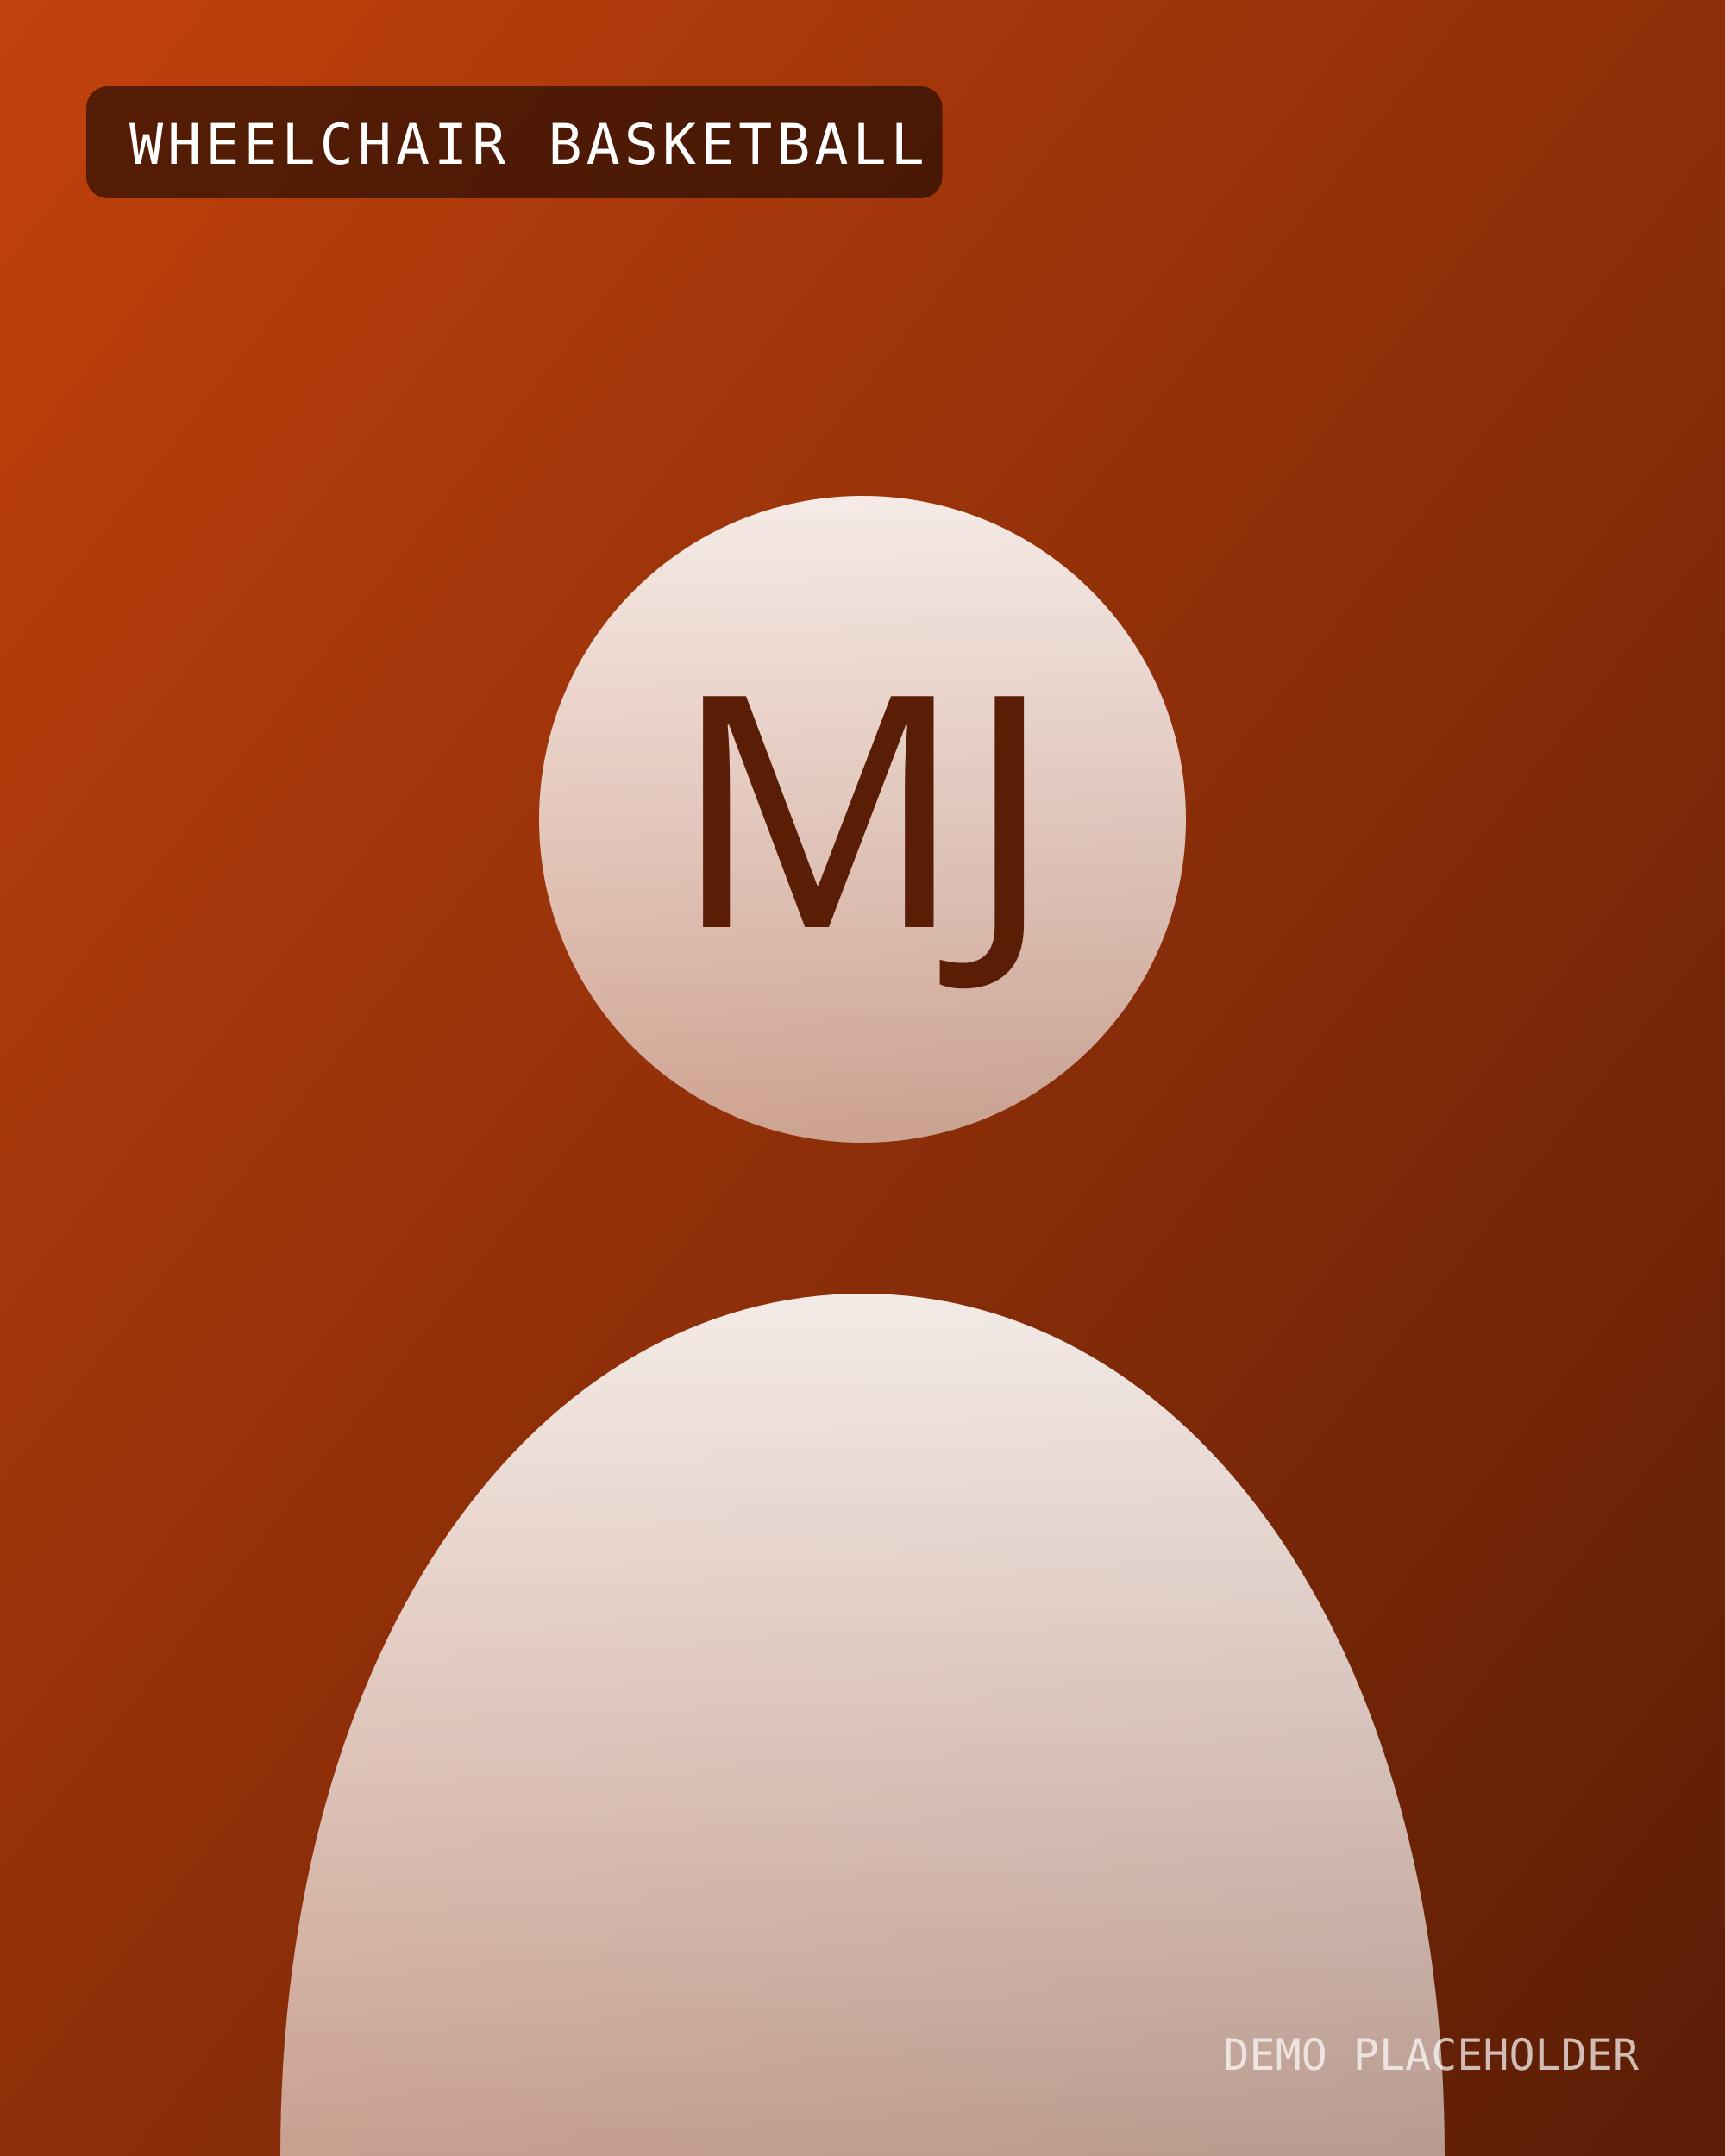
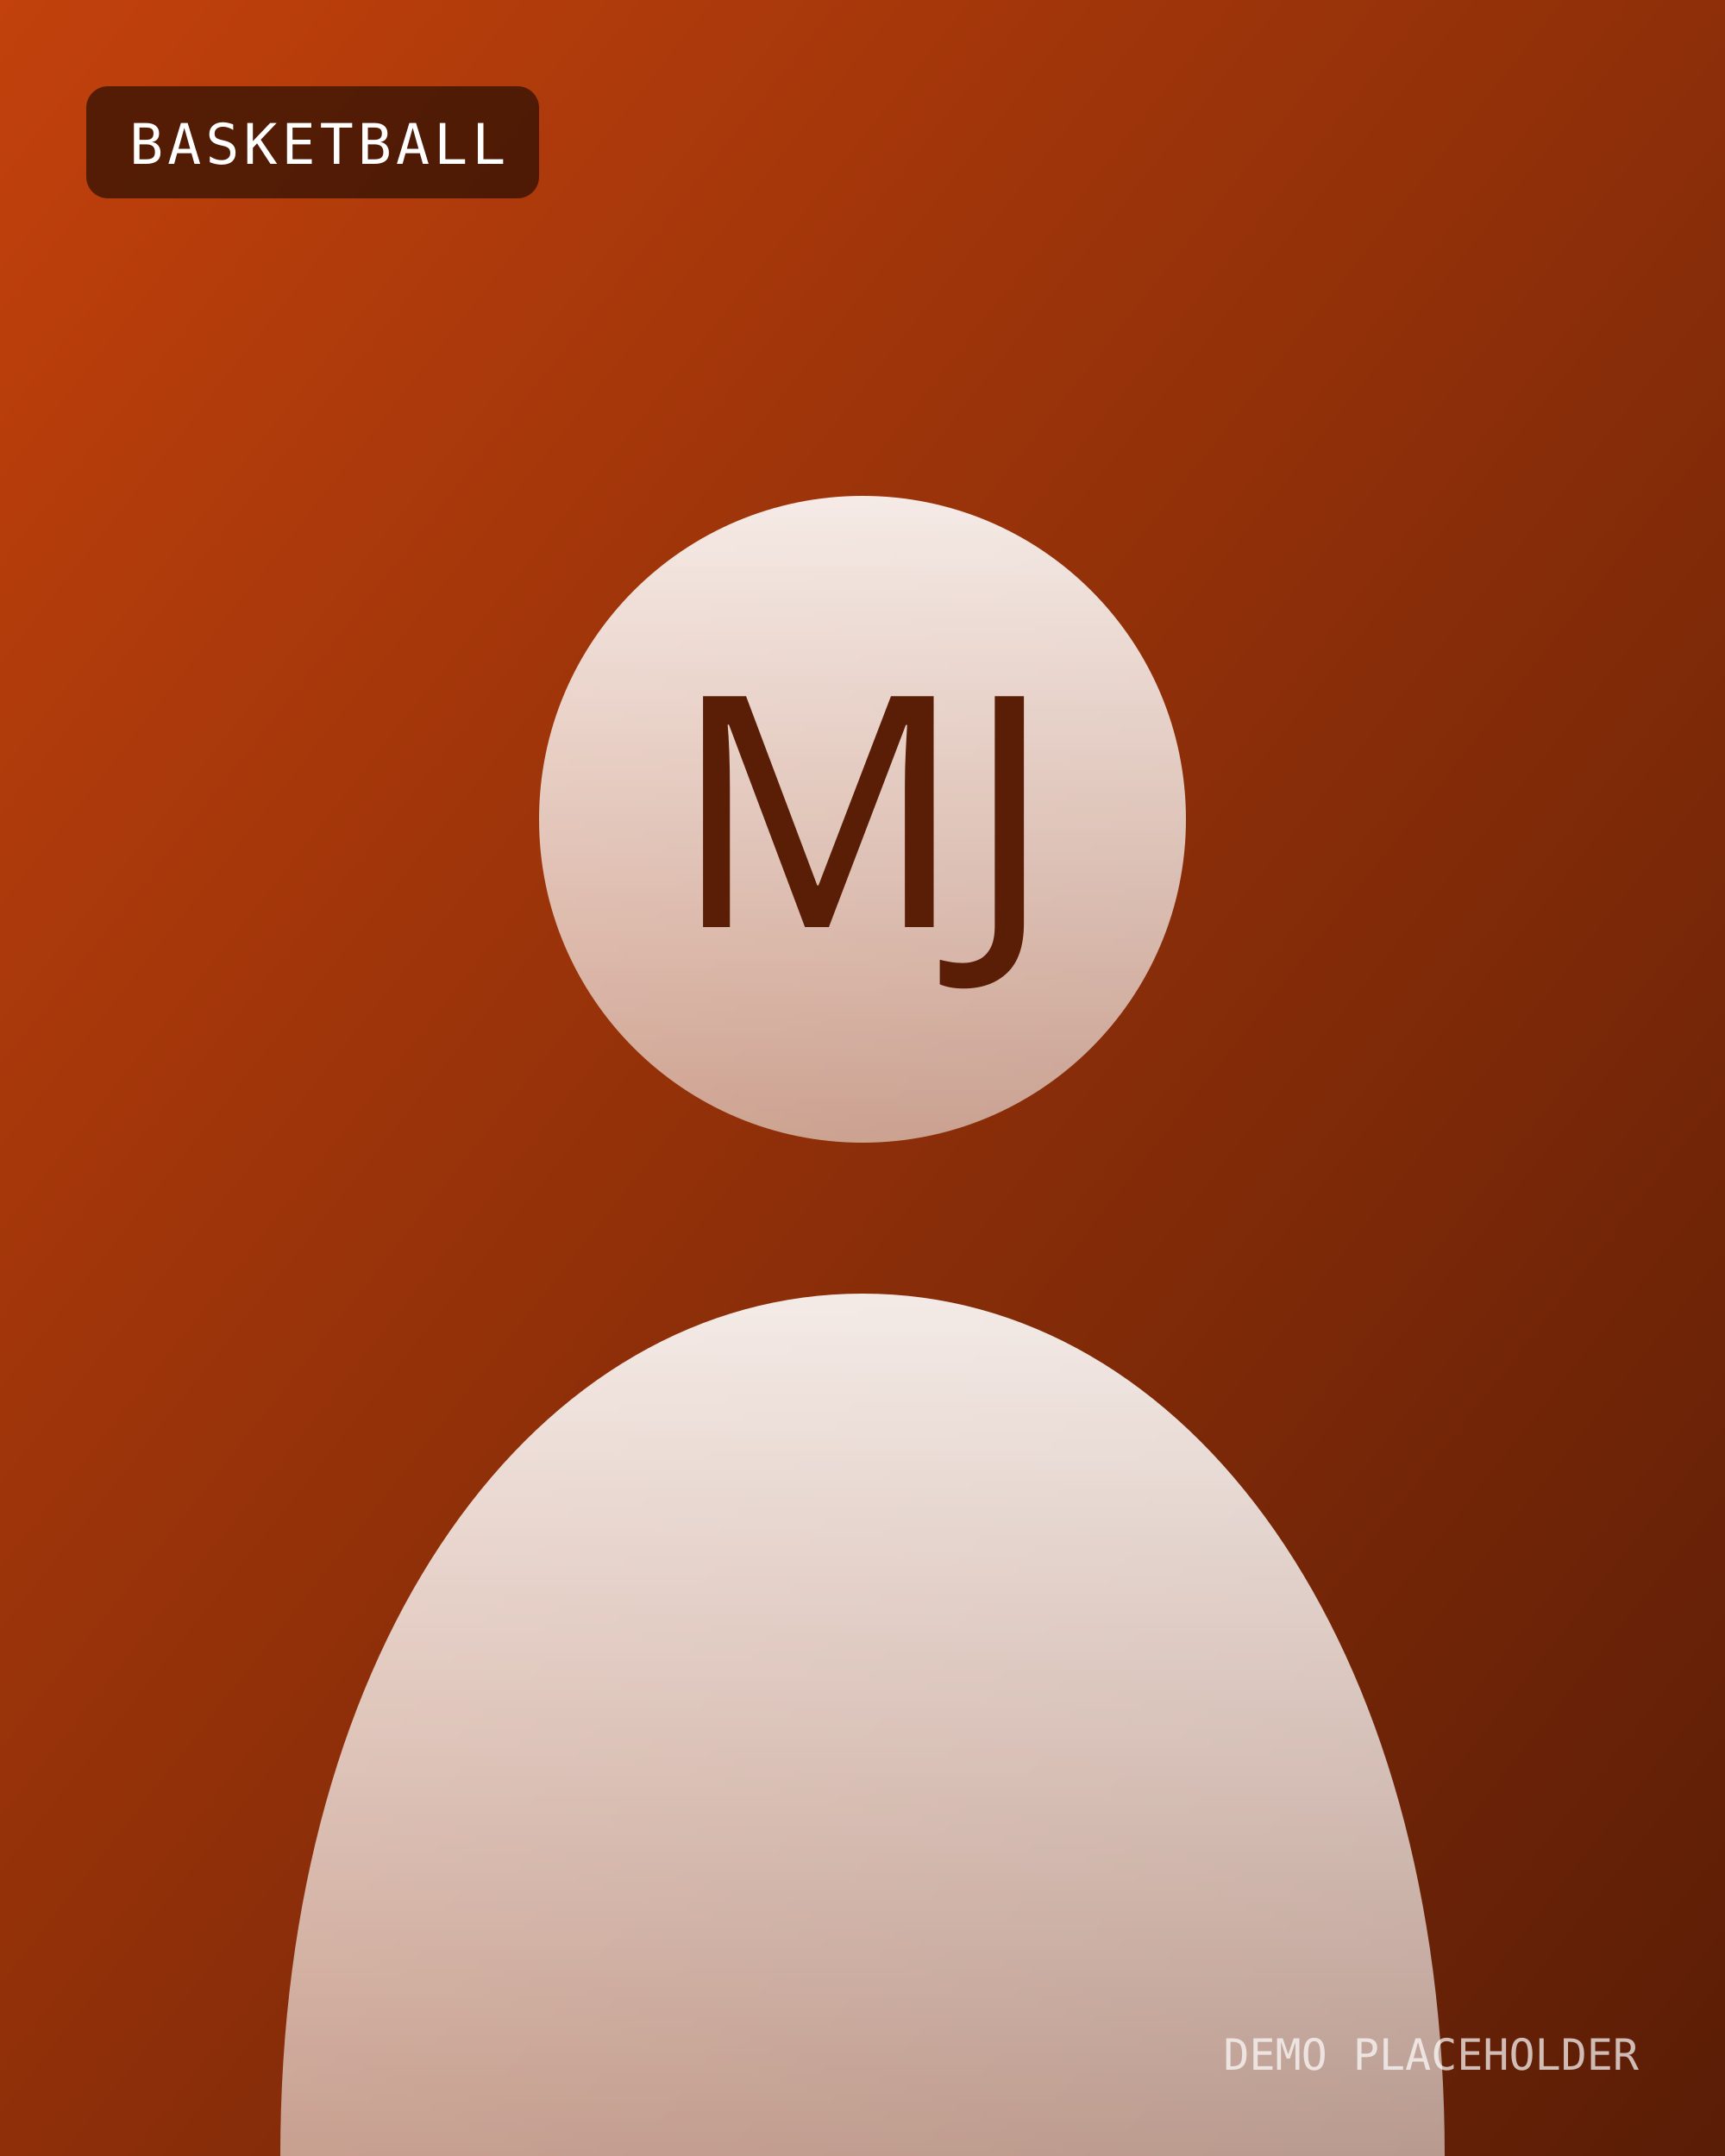
<svg xmlns="http://www.w3.org/2000/svg" viewBox="0 0 800 1000" width="800" height="1000">
  <defs>
    <linearGradient id="g" x1="0" y1="0" x2="1" y2="1">
      <stop offset="0" stop-color="#c2410c" />
      <stop offset="1" stop-color="#5a1d06" />
    </linearGradient>
    <linearGradient id="s" x1="0" y1="0" x2="0" y2="1">
      <stop offset="0" stop-color="#fff" stop-opacity=".9" />
      <stop offset="1" stop-color="#fff" stop-opacity=".55" />
    </linearGradient>
  </defs>
  <rect width="800" height="1000" fill="url(#g)" />
  <circle cx="400" cy="380" r="150" fill="url(#s)" />
  <path d="M130 1000 C130 760 250 600 400 600 C550 600 670 760 670 1000 Z" fill="url(#s)" />
  <text x="400" y="430" text-anchor="middle" font-family="Impact, 'Arial Narrow', sans-serif" font-size="150" fill="#5a1d06">MJ</text>
-   <rect x="40" y="40" rx="10" width="397" height="52" fill="#000" fill-opacity=".55" />
-   <text x="60" y="76" font-family="Menlo, monospace" font-size="26" fill="#fff" letter-spacing="2">WHEELCHAIR BASKETBALL</text>
+   <rect x="40" y="40" rx="10" width="210" height="52" fill="#000" fill-opacity=".55" />
+   <text x="60" y="76" font-family="Menlo, monospace" font-size="26" fill="#fff" letter-spacing="2">BASKETBALL</text>
  <text x="760" y="960" text-anchor="end" font-family="Menlo, monospace" font-size="20" fill="#fff" fill-opacity=".7">DEMO PLACEHOLDER</text>
</svg>
